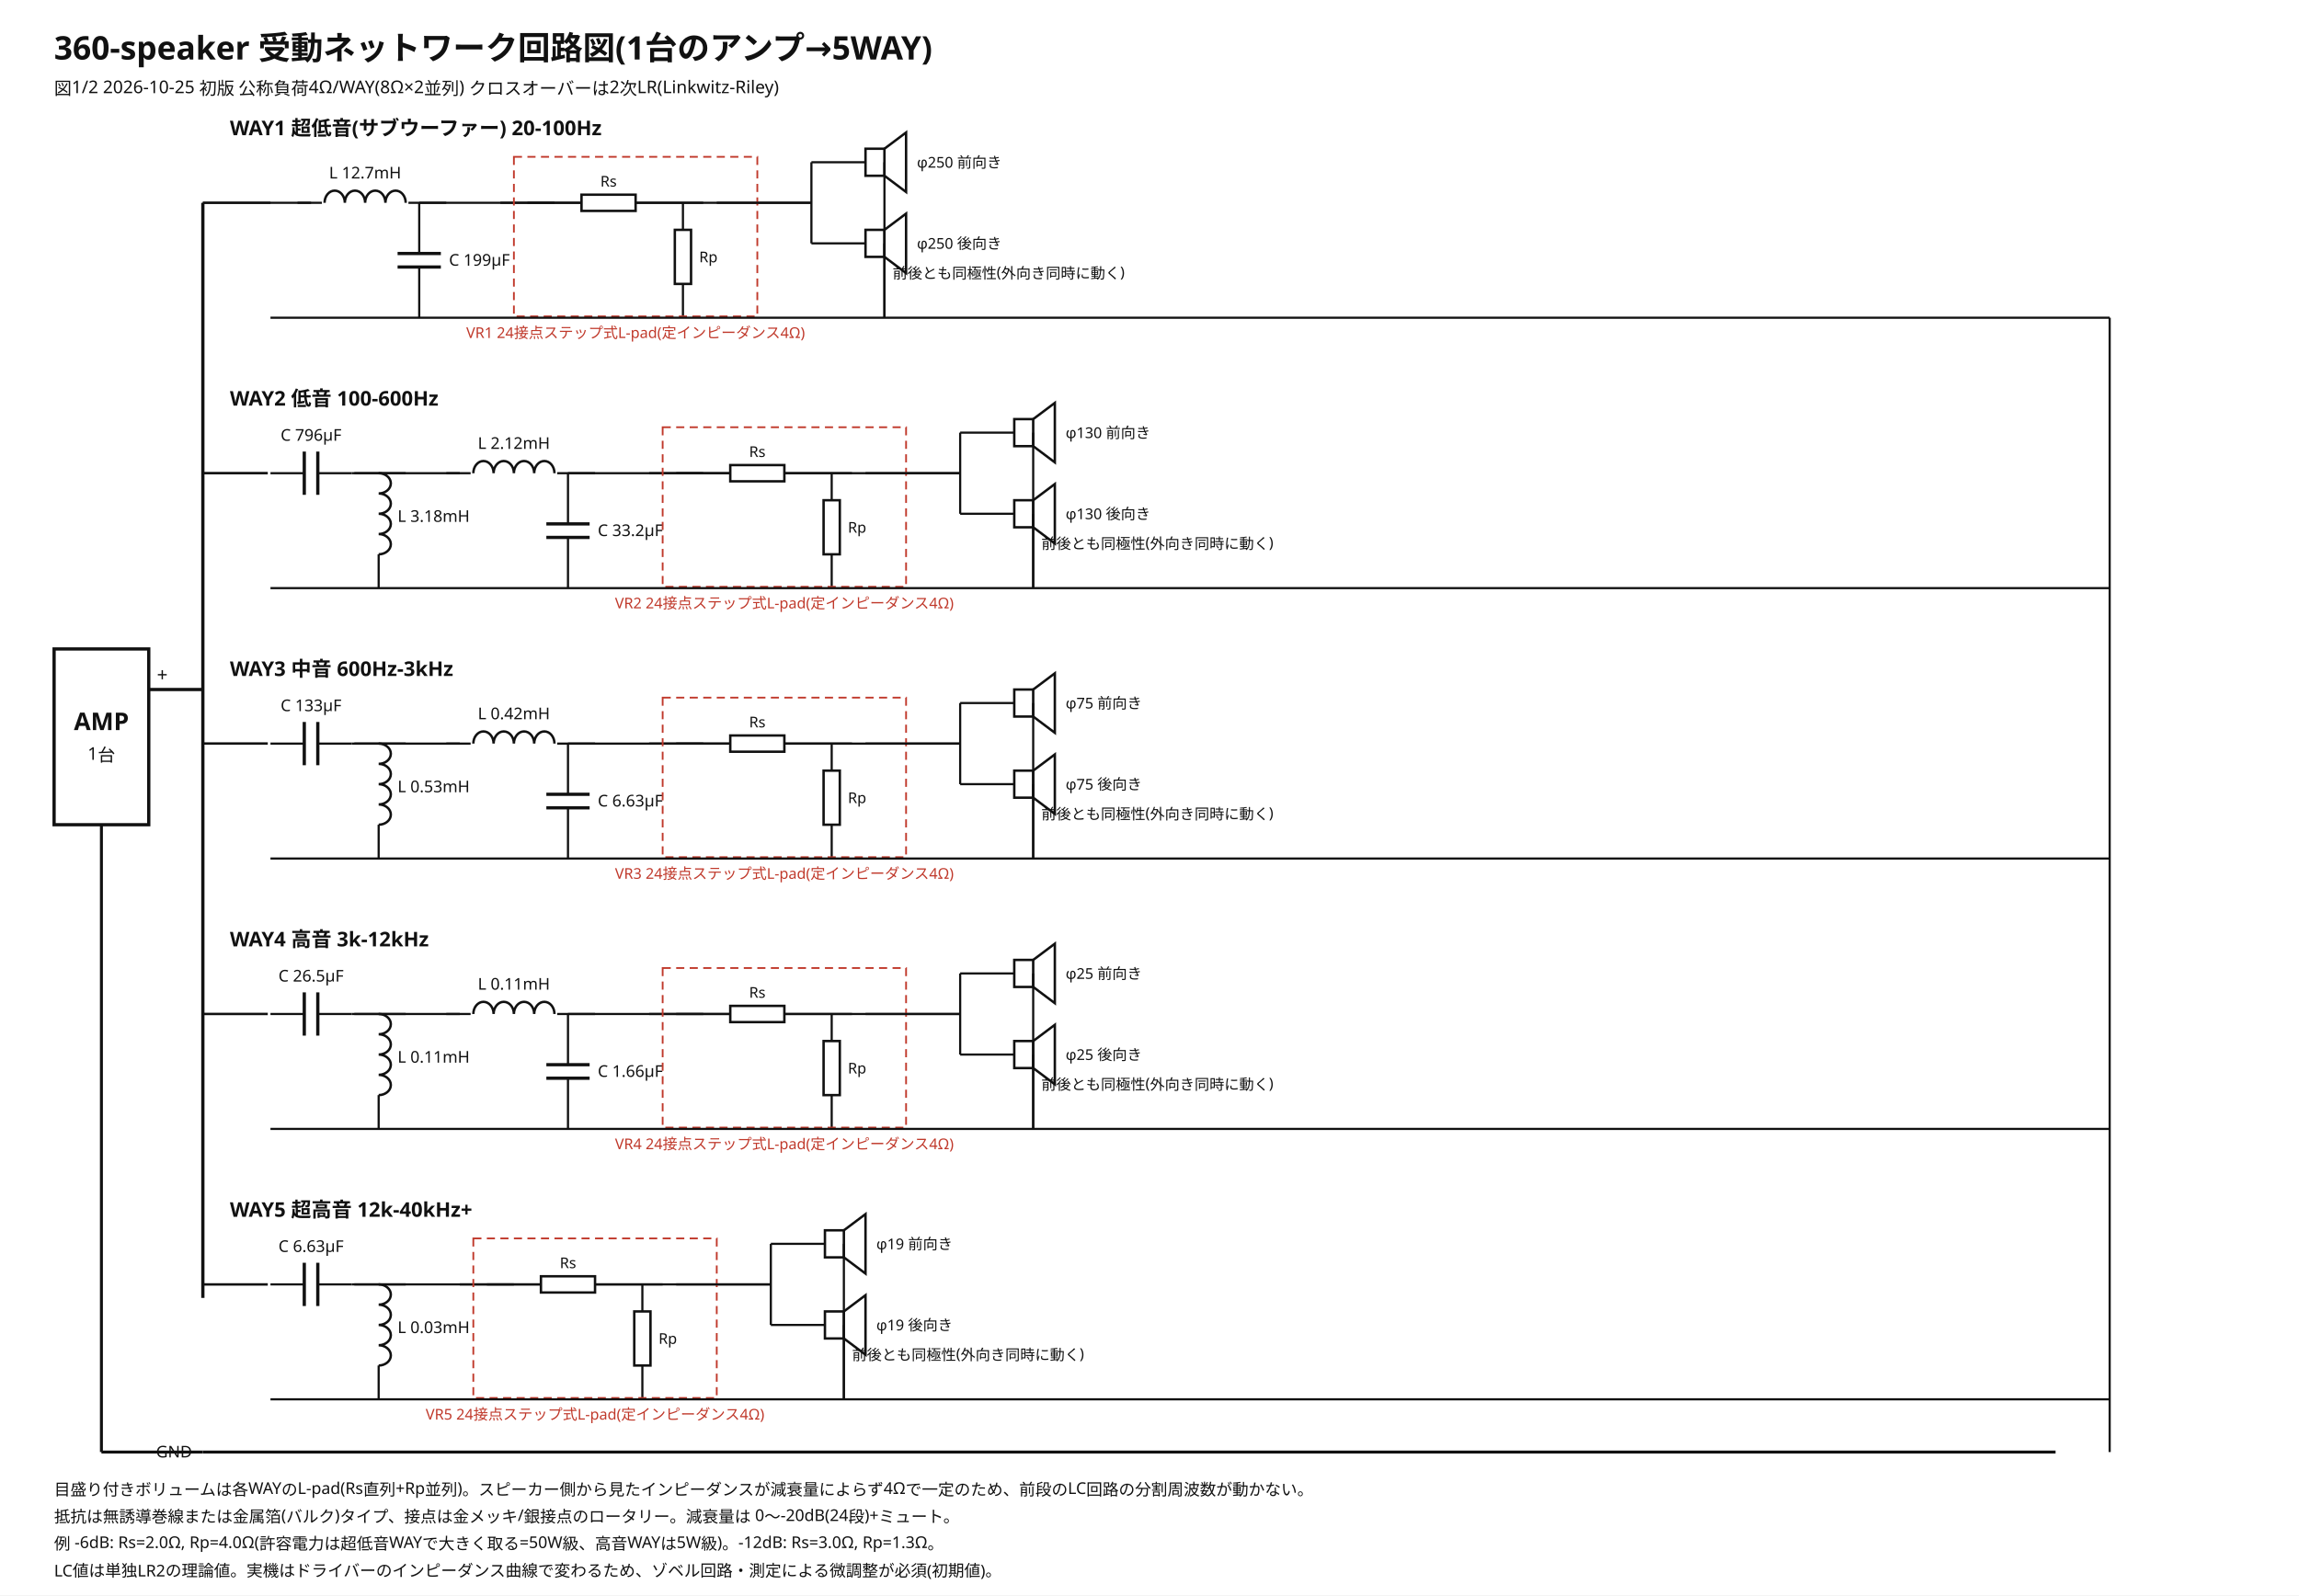
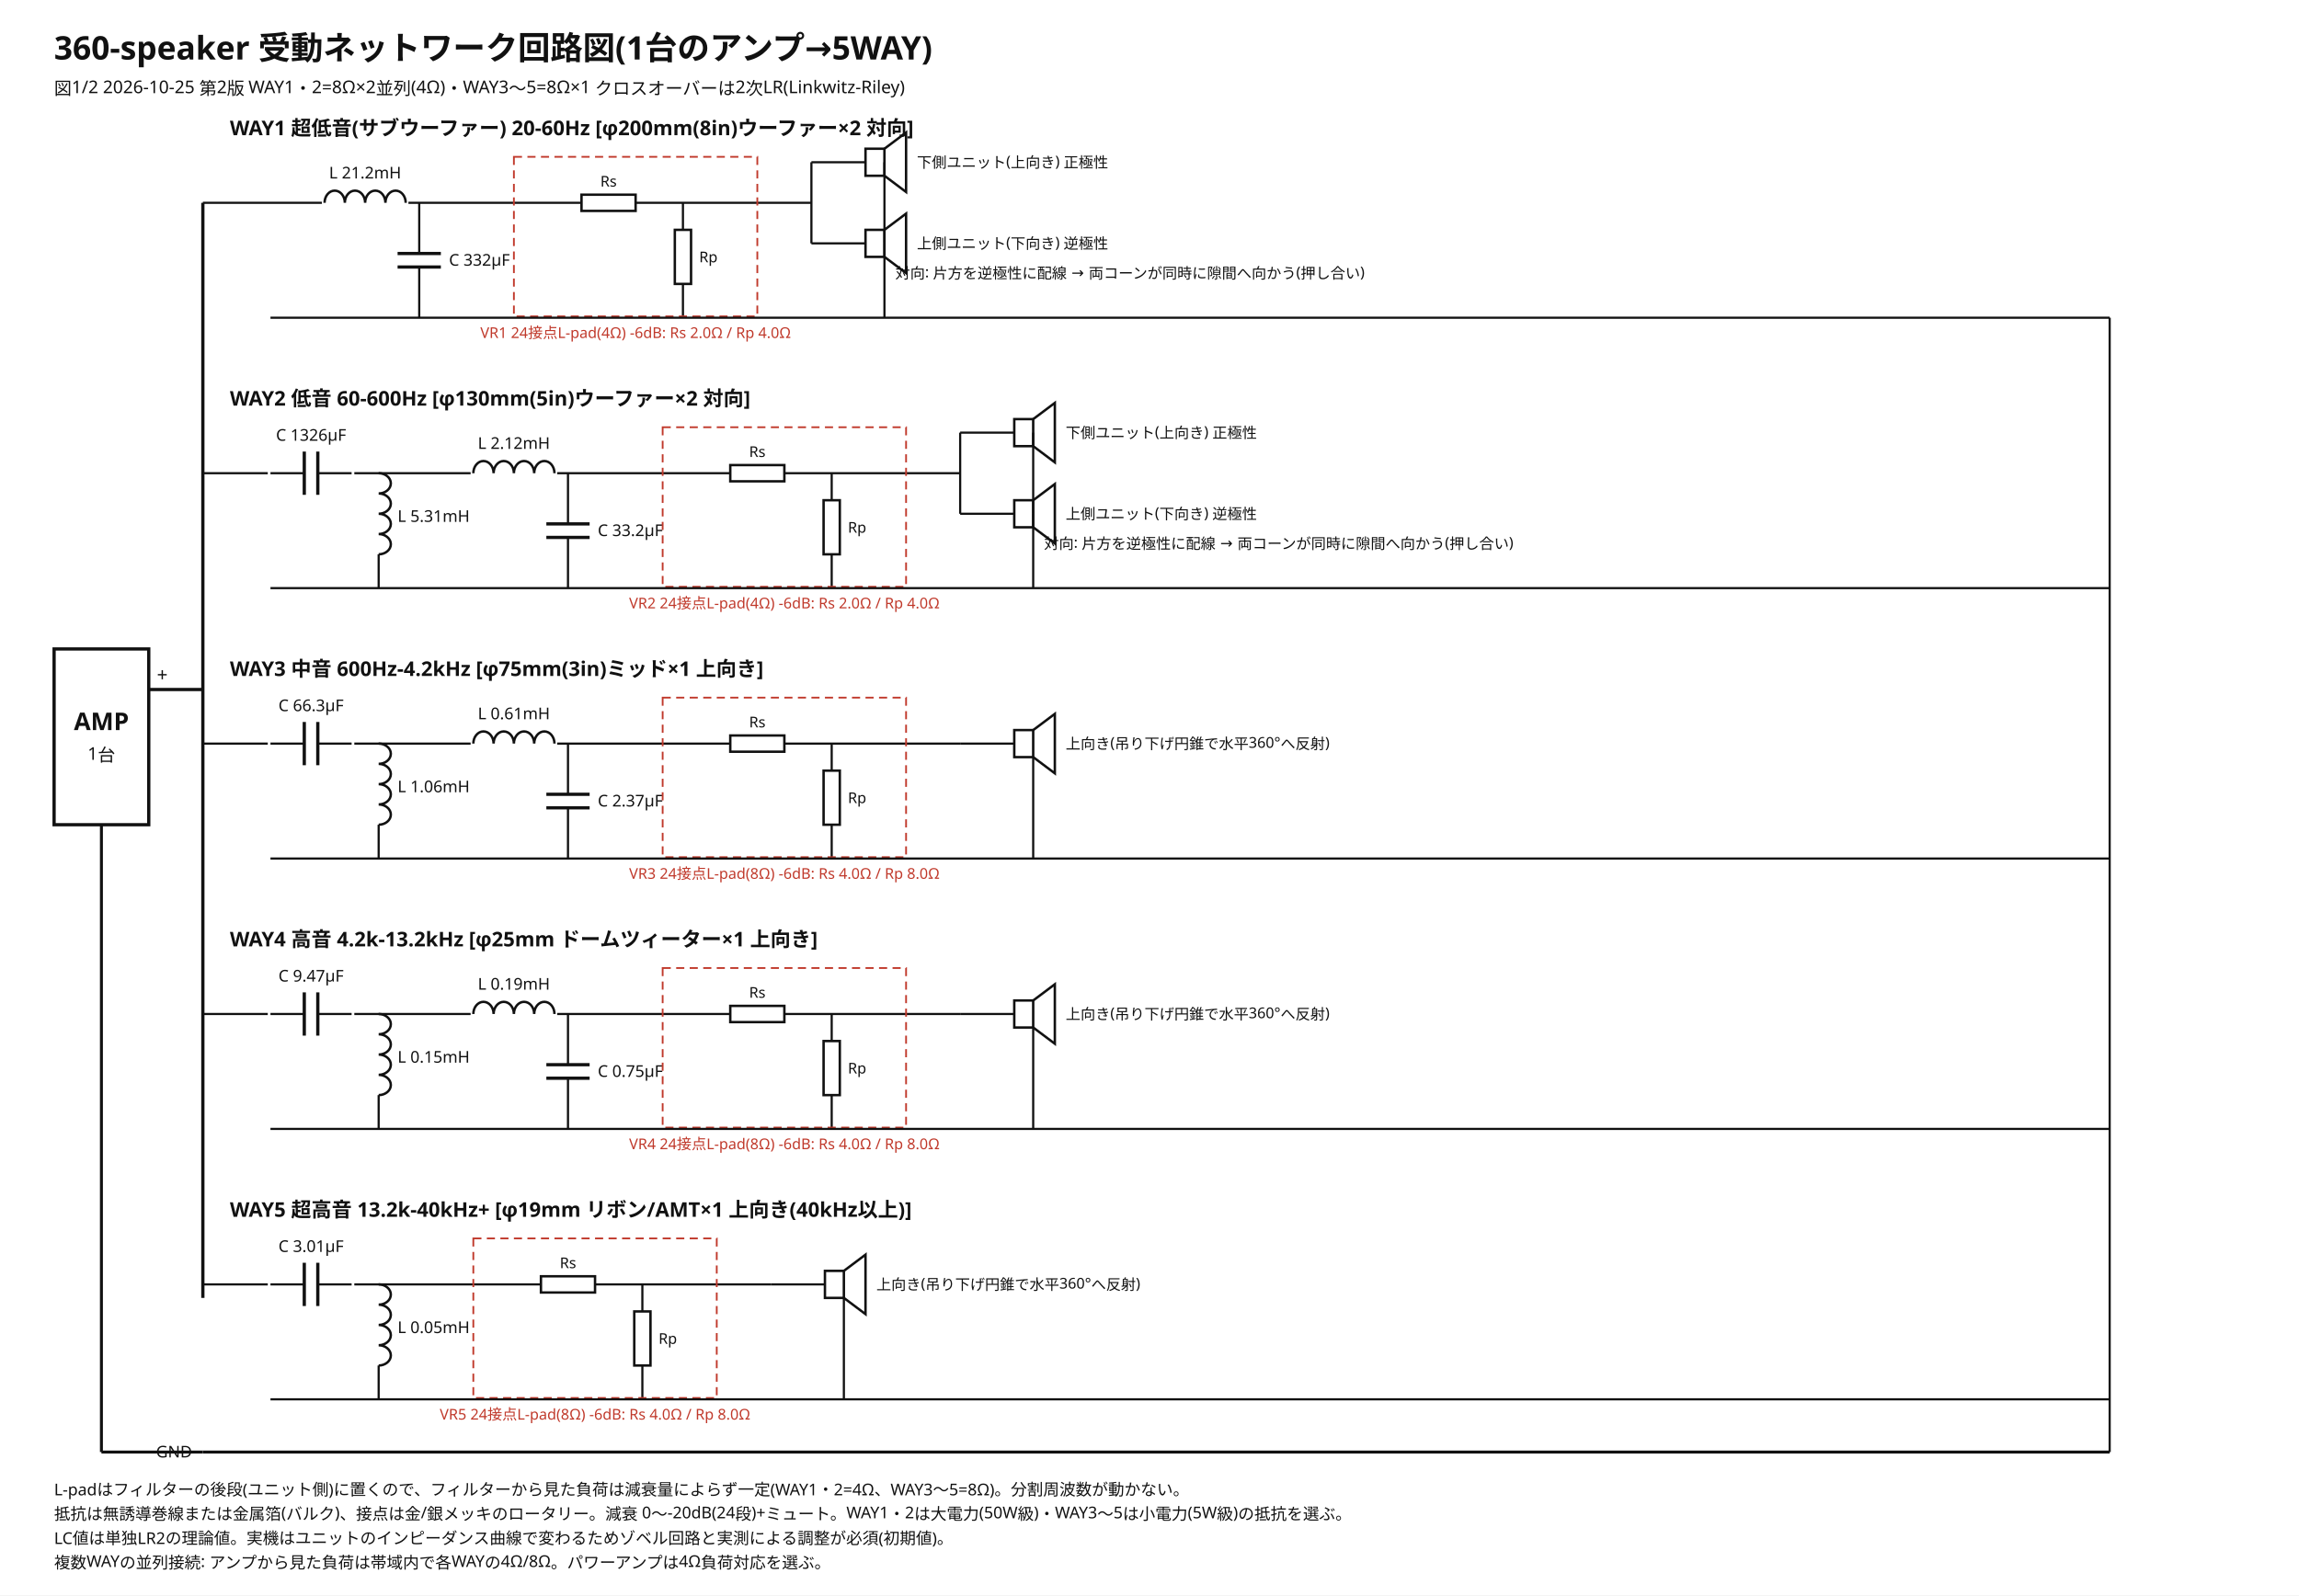
<svg xmlns="http://www.w3.org/2000/svg" viewBox="0 0 1700 1180" width="1700" height="1180" font-family="Meiryo,Yu Gothic,sans-serif">
  <rect width="1700" height="1180" fill="#fff" />
  <text x="40" y="44" font-size="24" text-anchor="start" font-weight="bold" fill="#111">360-speaker  受動ネットワーク回路図(1台のアンプ→5WAY)</text>
-   <text x="40" y="70" font-size="13" text-anchor="start" font-weight="normal" fill="#111">図1/2  2026-10-25 初版  公称負荷4Ω/WAY(8Ω×2並列)  クロスオーバーは2次LR(Linkwitz-Riley)</text>
-   <line x1="150" y1="1074" x2="1520" y2="1074" stroke="#111" stroke-width="2.2" />
+   <text x="40" y="70" font-size="13" text-anchor="start" font-weight="normal" fill="#111">図1/2  2026-10-25 第2版  WAY1・2=8Ω×2並列(4Ω)・WAY3〜5=8Ω×1  クロスオーバーは2次LR(Linkwitz-Riley)</text>
+   <line x1="150" y1="1074" x2="1560" y2="1074" stroke="#111" stroke-width="2.2" />
  <text x="142" y="1078" font-size="12" text-anchor="end" font-weight="normal" fill="#111">GND</text>
  <rect x="40" y="480" width="70" height="130" fill="none" stroke="#111" stroke-width="2.4" />
  <text x="75" y="540" font-size="18" text-anchor="middle" font-weight="bold" fill="#111">AMP</text>
  <text x="75" y="562" font-size="13" text-anchor="middle" font-weight="normal" fill="#111">1台</text>
  <line x1="110" y1="510" x2="150" y2="510" stroke="#111" stroke-width="2.4" />
  <text x="116" y="504" font-size="14" text-anchor="start" font-weight="normal" fill="#111">+</text>
-   <line x1="110" y1="590" x2="110" y2="590" stroke="#111" stroke-width="1.6" />
  <line x1="75" y1="610" x2="75" y2="1074" stroke="#111" stroke-width="2.2" />
  <line x1="75" y1="1074" x2="150" y2="1074" stroke="#111" stroke-width="2.2" />
-   <line x1="150" y1="150" x2="150" y2="510" stroke="#111" stroke-width="2.4" />
-   <line x1="150" y1="510" x2="150" y2="960" stroke="#111" stroke-width="2.4" />
-   <text x="170" y="100" font-size="15" text-anchor="start" font-weight="bold" fill="#111">WAY1  超低音(サブウーファー)  20-100Hz</text>
+   <line x1="150" y1="150" x2="150" y2="960" stroke="#111" stroke-width="2.4" />
+   <text x="170" y="100" font-size="15" text-anchor="start" font-weight="bold" fill="#111">WAY1  超低音(サブウーファー)  20-60Hz   [φ200mm(8in)ウーファー×2 対向]</text>
  <line x1="150" y1="150" x2="600" y2="150" stroke="#111" stroke-width="1.6" />
-   <line x1="150" y1="150" x2="200" y2="150" stroke="#111" stroke-width="1.6" />
-   <line x1="220" y1="150" x2="230" y2="150" stroke="#111" stroke-width="1.6" />
  <rect x="238" y="138" width="64" height="24" fill="#fff" />
-   <path d="M240,150 a7.5,9 0 0 1 15,0 a7.5,9 0 0 1 15,0 a7.5,9 0 0 1 15,0 a7.5,9 0 0 1 15,0 " fill="none" stroke="#111" stroke-width="1.8" transform="translate(0,0)" />
-   <text x="270" y="132" font-size="12" text-anchor="middle" font-weight="normal" fill="#111">L 12.7mH</text>
-   <line x1="310" y1="150" x2="330" y2="150" stroke="#111" stroke-width="1.6" />
+   <path d="M240,150 a7.5,9 0 0 1 15,0 a7.5,9 0 0 1 15,0 a7.5,9 0 0 1 15,0 a7.5,9 0 0 1 15,0 " fill="none" stroke="#111" stroke-width="1.8" />
+   <text x="270" y="132" font-size="12" text-anchor="middle" font-weight="normal" fill="#111">L 21.2mH</text>
  <line x1="310" y1="150" x2="310" y2="187.5" stroke="#111" stroke-width="1.6" />
  <line x1="310" y1="197.5" x2="310" y2="235" stroke="#111" stroke-width="1.6" />
  <line x1="294" y1="187.5" x2="326" y2="187.5" stroke="#111" stroke-width="2.4" />
  <line x1="294" y1="197.5" x2="326" y2="197.5" stroke="#111" stroke-width="2.4" />
-   <text x="332" y="196.5" font-size="12" text-anchor="start" font-weight="normal" fill="#111">C 199µF</text>
-   <line x1="370" y1="150" x2="410" y2="150" stroke="#111" stroke-width="1.6" />
+   <text x="332" y="196.5" font-size="12" text-anchor="start" font-weight="normal" fill="#111">C 332µF</text>
  <rect x="430" y="144" width="40" height="12" fill="#fff" stroke="#111" stroke-width="1.8" />
  <text x="450" y="138" font-size="11" text-anchor="middle" font-weight="normal" fill="#111">Rs</text>
-   <line x1="470" y1="150" x2="520" y2="150" stroke="#111" stroke-width="1.6" />
-   <line x1="390" y1="150" x2="430" y2="150" stroke="#111" stroke-width="1.6" />
  <line x1="505" y1="150" x2="505" y2="170" stroke="#111" stroke-width="1.6" />
-   <rect x="499" y="170" width="12" height="40" fill="none" stroke="#111" stroke-width="1.8" />
+   <rect x="499" y="170" width="12" height="40" fill="#fff" stroke="#111" stroke-width="1.8" />
  <text x="517" y="194" font-size="11" text-anchor="start" font-weight="normal" fill="#111">Rp</text>
  <line x1="505" y1="210" x2="505" y2="235" stroke="#111" stroke-width="1.6" />
  <rect x="380" y="116" width="180" height="118" fill="none" stroke="#c0392b" stroke-width="1.3" stroke-dasharray="6 4" />
-   <text x="470" y="250" font-size="11" text-anchor="middle" font-weight="normal" fill="#c0392b">VR1 24接点ステップ式L-pad(定インピーダンス4Ω)</text>
-   <line x1="530" y1="150" x2="600" y2="150" stroke="#111" stroke-width="1.6" />
+   <text x="470" y="250" font-size="11" text-anchor="middle" font-weight="normal" fill="#c0392b">VR1 24接点L-pad(4Ω) -6dB: Rs 2.0Ω / Rp 4.0Ω</text>
  <line x1="600" y1="120" x2="600" y2="180" stroke="#111" stroke-width="1.6" />
  <line x1="600" y1="120" x2="640" y2="120" stroke="#111" stroke-width="1.6" />
  <line x1="600" y1="180" x2="640" y2="180" stroke="#111" stroke-width="1.6" />
  <rect x="640" y="110" width="14" height="20" fill="none" stroke="#111" stroke-width="1.8" />
  <path d="M654,110 L670,98 L670,142 L654,130" fill="none" stroke="#111" stroke-width="1.8" />
-   <text x="678" y="124" font-size="11" text-anchor="start" font-weight="normal" fill="#111">φ250 前向き</text>
+   <text x="678" y="124" font-size="11" text-anchor="start" font-weight="normal" fill="#111">下側ユニット(上向き) 正極性</text>
  <rect x="640" y="170" width="14" height="20" fill="none" stroke="#111" stroke-width="1.8" />
  <path d="M654,170 L670,158 L670,202 L654,190" fill="none" stroke="#111" stroke-width="1.8" />
-   <text x="678" y="184" font-size="11" text-anchor="start" font-weight="normal" fill="#111">φ250 後向き</text>
-   <line x1="640" y1="120" x2="640" y2="120" stroke="#111" stroke-width="1.6" />
+   <text x="678" y="184" font-size="11" text-anchor="start" font-weight="normal" fill="#111">上側ユニット(下向き) 逆極性</text>
+   <line x1="654" y1="120" x2="654" y2="180" stroke="#111" stroke-width="1.6" />
+   <text x="662" y="206" font-size="11" text-anchor="start" font-weight="normal" fill="#111">対向: 片方を逆極性に配線 → 両コーンが同時に隙間へ向かう(押し合い)</text>
  <line x1="654" y1="180" x2="654" y2="235" stroke="#111" stroke-width="1.6" />
-   <text x="660" y="206" font-size="11" text-anchor="start" font-weight="normal" fill="#111">前後とも同極性(外向き同時に動く)</text>
-   <line x1="654" y1="120" x2="744" y2="120" stroke="none" />
  <line x1="200" y1="235" x2="1560" y2="235" stroke="#111" stroke-width="1.6" />
-   <line x1="654" y1="180" x2="654" y2="235" stroke="#111" stroke-width="1.6" />
-   <line x1="654" y1="120" x2="654" y2="180" stroke="#111" stroke-width="1.6" />
-   <text x="170" y="300" font-size="15" text-anchor="start" font-weight="bold" fill="#111">WAY2  低音  100-600Hz</text>
+   <text x="170" y="300" font-size="15" text-anchor="start" font-weight="bold" fill="#111">WAY2  低音  60-600Hz   [φ130mm(5in)ウーファー×2 対向]</text>
  <line x1="150" y1="350" x2="710" y2="350" stroke="#111" stroke-width="1.6" />
-   <line x1="150" y1="350" x2="200" y2="350" stroke="#111" stroke-width="1.6" />
  <rect x="198" y="330" width="64" height="40" fill="#fff" />
  <line x1="200" y1="350" x2="225" y2="350" stroke="#111" stroke-width="1.6" />
  <line x1="235" y1="350" x2="260" y2="350" stroke="#111" stroke-width="1.6" />
  <line x1="225" y1="334" x2="225" y2="366" stroke="#111" stroke-width="2.4" />
  <line x1="235" y1="334" x2="235" y2="366" stroke="#111" stroke-width="2.4" />
-   <text x="230" y="326" font-size="12" text-anchor="middle" font-weight="normal" fill="#111">C 796µF</text>
-   <line x1="260" y1="350" x2="300" y2="350" stroke="#111" stroke-width="1.6" />
-   <line x1="280" y1="350" x2="280" y2="350" stroke="#111" stroke-width="1.6" />
+   <text x="230" y="326" font-size="12" text-anchor="middle" font-weight="normal" fill="#111">C 1326µF</text>
  <path d="M280,350 a9,7.5 0 0 1 0,15 a9,7.5 0 0 1 0,15 a9,7.5 0 0 1 0,15 a9,7.5 0 0 1 0,15 " fill="none" stroke="#111" stroke-width="1.8" />
  <line x1="280" y1="410" x2="280" y2="435" stroke="#111" stroke-width="1.6" />
-   <text x="294" y="386" font-size="12" text-anchor="start" font-weight="normal" fill="#111">L 3.18mH</text>
-   <line x1="330" y1="350" x2="340" y2="350" stroke="#111" stroke-width="1.6" />
+   <text x="294" y="386" font-size="12" text-anchor="start" font-weight="normal" fill="#111">L 5.31mH</text>
  <rect x="348" y="338" width="64" height="24" fill="#fff" />
-   <path d="M350,350 a7.5,9 0 0 1 15,0 a7.5,9 0 0 1 15,0 a7.5,9 0 0 1 15,0 a7.5,9 0 0 1 15,0 " fill="none" stroke="#111" stroke-width="1.8" transform="translate(0,0)" />
+   <path d="M350,350 a7.5,9 0 0 1 15,0 a7.5,9 0 0 1 15,0 a7.5,9 0 0 1 15,0 a7.5,9 0 0 1 15,0 " fill="none" stroke="#111" stroke-width="1.8" />
  <text x="380" y="332" font-size="12" text-anchor="middle" font-weight="normal" fill="#111">L 2.12mH</text>
-   <line x1="420" y1="350" x2="440" y2="350" stroke="#111" stroke-width="1.6" />
  <line x1="420" y1="350" x2="420" y2="387.5" stroke="#111" stroke-width="1.6" />
  <line x1="420" y1="397.5" x2="420" y2="435" stroke="#111" stroke-width="1.6" />
  <line x1="404" y1="387.5" x2="436" y2="387.5" stroke="#111" stroke-width="2.4" />
  <line x1="404" y1="397.5" x2="436" y2="397.5" stroke="#111" stroke-width="2.4" />
  <text x="442" y="396.5" font-size="12" text-anchor="start" font-weight="normal" fill="#111">C 33.2µF</text>
-   <line x1="480" y1="350" x2="520" y2="350" stroke="#111" stroke-width="1.6" />
  <rect x="540" y="344" width="40" height="12" fill="#fff" stroke="#111" stroke-width="1.8" />
  <text x="560" y="338" font-size="11" text-anchor="middle" font-weight="normal" fill="#111">Rs</text>
-   <line x1="580" y1="350" x2="630" y2="350" stroke="#111" stroke-width="1.6" />
-   <line x1="500" y1="350" x2="540" y2="350" stroke="#111" stroke-width="1.6" />
  <line x1="615" y1="350" x2="615" y2="370" stroke="#111" stroke-width="1.6" />
-   <rect x="609" y="370" width="12" height="40" fill="none" stroke="#111" stroke-width="1.8" />
+   <rect x="609" y="370" width="12" height="40" fill="#fff" stroke="#111" stroke-width="1.8" />
  <text x="627" y="394" font-size="11" text-anchor="start" font-weight="normal" fill="#111">Rp</text>
  <line x1="615" y1="410" x2="615" y2="435" stroke="#111" stroke-width="1.6" />
  <rect x="490" y="316" width="180" height="118" fill="none" stroke="#c0392b" stroke-width="1.3" stroke-dasharray="6 4" />
-   <text x="580" y="450" font-size="11" text-anchor="middle" font-weight="normal" fill="#c0392b">VR2 24接点ステップ式L-pad(定インピーダンス4Ω)</text>
-   <line x1="640" y1="350" x2="710" y2="350" stroke="#111" stroke-width="1.6" />
+   <text x="580" y="450" font-size="11" text-anchor="middle" font-weight="normal" fill="#c0392b">VR2 24接点L-pad(4Ω) -6dB: Rs 2.0Ω / Rp 4.0Ω</text>
  <line x1="710" y1="320" x2="710" y2="380" stroke="#111" stroke-width="1.6" />
  <line x1="710" y1="320" x2="750" y2="320" stroke="#111" stroke-width="1.6" />
  <line x1="710" y1="380" x2="750" y2="380" stroke="#111" stroke-width="1.6" />
  <rect x="750" y="310" width="14" height="20" fill="none" stroke="#111" stroke-width="1.8" />
  <path d="M764,310 L780,298 L780,342 L764,330" fill="none" stroke="#111" stroke-width="1.8" />
-   <text x="788" y="324" font-size="11" text-anchor="start" font-weight="normal" fill="#111">φ130 前向き</text>
+   <text x="788" y="324" font-size="11" text-anchor="start" font-weight="normal" fill="#111">下側ユニット(上向き) 正極性</text>
  <rect x="750" y="370" width="14" height="20" fill="none" stroke="#111" stroke-width="1.8" />
  <path d="M764,370 L780,358 L780,402 L764,390" fill="none" stroke="#111" stroke-width="1.8" />
-   <text x="788" y="384" font-size="11" text-anchor="start" font-weight="normal" fill="#111">φ130 後向き</text>
-   <line x1="750" y1="320" x2="750" y2="320" stroke="#111" stroke-width="1.6" />
+   <text x="788" y="384" font-size="11" text-anchor="start" font-weight="normal" fill="#111">上側ユニット(下向き) 逆極性</text>
+   <line x1="764" y1="320" x2="764" y2="380" stroke="#111" stroke-width="1.6" />
+   <text x="772" y="406" font-size="11" text-anchor="start" font-weight="normal" fill="#111">対向: 片方を逆極性に配線 → 両コーンが同時に隙間へ向かう(押し合い)</text>
  <line x1="764" y1="380" x2="764" y2="435" stroke="#111" stroke-width="1.6" />
-   <text x="770" y="406" font-size="11" text-anchor="start" font-weight="normal" fill="#111">前後とも同極性(外向き同時に動く)</text>
-   <line x1="764" y1="320" x2="854" y2="320" stroke="none" />
  <line x1="200" y1="435" x2="1560" y2="435" stroke="#111" stroke-width="1.6" />
-   <line x1="764" y1="380" x2="764" y2="435" stroke="#111" stroke-width="1.6" />
-   <line x1="764" y1="320" x2="764" y2="380" stroke="#111" stroke-width="1.6" />
-   <text x="170" y="500" font-size="15" text-anchor="start" font-weight="bold" fill="#111">WAY3  中音  600Hz-3kHz</text>
+   <text x="170" y="500" font-size="15" text-anchor="start" font-weight="bold" fill="#111">WAY3  中音  600Hz-4.2kHz   [φ75mm(3in)ミッド×1 上向き]</text>
  <line x1="150" y1="550" x2="710" y2="550" stroke="#111" stroke-width="1.6" />
-   <line x1="150" y1="550" x2="200" y2="550" stroke="#111" stroke-width="1.6" />
  <rect x="198" y="530" width="64" height="40" fill="#fff" />
  <line x1="200" y1="550" x2="225" y2="550" stroke="#111" stroke-width="1.6" />
  <line x1="235" y1="550" x2="260" y2="550" stroke="#111" stroke-width="1.6" />
  <line x1="225" y1="534" x2="225" y2="566" stroke="#111" stroke-width="2.4" />
  <line x1="235" y1="534" x2="235" y2="566" stroke="#111" stroke-width="2.4" />
-   <text x="230" y="526" font-size="12" text-anchor="middle" font-weight="normal" fill="#111">C 133µF</text>
-   <line x1="260" y1="550" x2="300" y2="550" stroke="#111" stroke-width="1.6" />
-   <line x1="280" y1="550" x2="280" y2="550" stroke="#111" stroke-width="1.6" />
+   <text x="230" y="526" font-size="12" text-anchor="middle" font-weight="normal" fill="#111">C 66.3µF</text>
  <path d="M280,550 a9,7.5 0 0 1 0,15 a9,7.5 0 0 1 0,15 a9,7.5 0 0 1 0,15 a9,7.5 0 0 1 0,15 " fill="none" stroke="#111" stroke-width="1.8" />
  <line x1="280" y1="610" x2="280" y2="635" stroke="#111" stroke-width="1.6" />
-   <text x="294" y="586" font-size="12" text-anchor="start" font-weight="normal" fill="#111">L 0.53mH</text>
-   <line x1="330" y1="550" x2="340" y2="550" stroke="#111" stroke-width="1.6" />
+   <text x="294" y="586" font-size="12" text-anchor="start" font-weight="normal" fill="#111">L 1.06mH</text>
  <rect x="348" y="538" width="64" height="24" fill="#fff" />
-   <path d="M350,550 a7.5,9 0 0 1 15,0 a7.5,9 0 0 1 15,0 a7.5,9 0 0 1 15,0 a7.5,9 0 0 1 15,0 " fill="none" stroke="#111" stroke-width="1.8" transform="translate(0,0)" />
-   <text x="380" y="532" font-size="12" text-anchor="middle" font-weight="normal" fill="#111">L 0.42mH</text>
-   <line x1="420" y1="550" x2="440" y2="550" stroke="#111" stroke-width="1.6" />
+   <path d="M350,550 a7.5,9 0 0 1 15,0 a7.5,9 0 0 1 15,0 a7.5,9 0 0 1 15,0 a7.5,9 0 0 1 15,0 " fill="none" stroke="#111" stroke-width="1.8" />
+   <text x="380" y="532" font-size="12" text-anchor="middle" font-weight="normal" fill="#111">L 0.61mH</text>
  <line x1="420" y1="550" x2="420" y2="587.5" stroke="#111" stroke-width="1.6" />
  <line x1="420" y1="597.5" x2="420" y2="635" stroke="#111" stroke-width="1.6" />
  <line x1="404" y1="587.5" x2="436" y2="587.5" stroke="#111" stroke-width="2.4" />
  <line x1="404" y1="597.5" x2="436" y2="597.5" stroke="#111" stroke-width="2.4" />
-   <text x="442" y="596.5" font-size="12" text-anchor="start" font-weight="normal" fill="#111">C 6.63µF</text>
-   <line x1="480" y1="550" x2="520" y2="550" stroke="#111" stroke-width="1.6" />
+   <text x="442" y="596.5" font-size="12" text-anchor="start" font-weight="normal" fill="#111">C 2.37µF</text>
  <rect x="540" y="544" width="40" height="12" fill="#fff" stroke="#111" stroke-width="1.8" />
  <text x="560" y="538" font-size="11" text-anchor="middle" font-weight="normal" fill="#111">Rs</text>
-   <line x1="580" y1="550" x2="630" y2="550" stroke="#111" stroke-width="1.6" />
-   <line x1="500" y1="550" x2="540" y2="550" stroke="#111" stroke-width="1.6" />
  <line x1="615" y1="550" x2="615" y2="570" stroke="#111" stroke-width="1.6" />
-   <rect x="609" y="570" width="12" height="40" fill="none" stroke="#111" stroke-width="1.8" />
+   <rect x="609" y="570" width="12" height="40" fill="#fff" stroke="#111" stroke-width="1.8" />
  <text x="627" y="594" font-size="11" text-anchor="start" font-weight="normal" fill="#111">Rp</text>
  <line x1="615" y1="610" x2="615" y2="635" stroke="#111" stroke-width="1.6" />
  <rect x="490" y="516" width="180" height="118" fill="none" stroke="#c0392b" stroke-width="1.3" stroke-dasharray="6 4" />
-   <text x="580" y="650" font-size="11" text-anchor="middle" font-weight="normal" fill="#c0392b">VR3 24接点ステップ式L-pad(定インピーダンス4Ω)</text>
-   <line x1="640" y1="550" x2="710" y2="550" stroke="#111" stroke-width="1.6" />
-   <line x1="710" y1="520" x2="710" y2="580" stroke="#111" stroke-width="1.6" />
-   <line x1="710" y1="520" x2="750" y2="520" stroke="#111" stroke-width="1.6" />
-   <line x1="710" y1="580" x2="750" y2="580" stroke="#111" stroke-width="1.6" />
-   <rect x="750" y="510" width="14" height="20" fill="none" stroke="#111" stroke-width="1.8" />
-   <path d="M764,510 L780,498 L780,542 L764,530" fill="none" stroke="#111" stroke-width="1.8" />
-   <text x="788" y="524" font-size="11" text-anchor="start" font-weight="normal" fill="#111">φ75 前向き</text>
-   <rect x="750" y="570" width="14" height="20" fill="none" stroke="#111" stroke-width="1.8" />
-   <path d="M764,570 L780,558 L780,602 L764,590" fill="none" stroke="#111" stroke-width="1.8" />
-   <text x="788" y="584" font-size="11" text-anchor="start" font-weight="normal" fill="#111">φ75 後向き</text>
-   <line x1="750" y1="520" x2="750" y2="520" stroke="#111" stroke-width="1.6" />
-   <line x1="764" y1="580" x2="764" y2="635" stroke="#111" stroke-width="1.6" />
-   <text x="770" y="606" font-size="11" text-anchor="start" font-weight="normal" fill="#111">前後とも同極性(外向き同時に動く)</text>
-   <line x1="764" y1="520" x2="854" y2="520" stroke="none" />
+   <text x="580" y="650" font-size="11" text-anchor="middle" font-weight="normal" fill="#c0392b">VR3 24接点L-pad(8Ω) -6dB: Rs 4.0Ω / Rp 8.0Ω</text>
+   <line x1="710" y1="550" x2="750" y2="550" stroke="#111" stroke-width="1.6" />
+   <rect x="750" y="540" width="14" height="20" fill="none" stroke="#111" stroke-width="1.8" />
+   <path d="M764,540 L780,528 L780,572 L764,560" fill="none" stroke="#111" stroke-width="1.8" />
+   <text x="788" y="554" font-size="11" text-anchor="start" font-weight="normal" fill="#111">上向き(吊り下げ円錐で水平360°へ反射)</text>
+   <line x1="764" y1="560" x2="764" y2="635" stroke="#111" stroke-width="1.6" />
  <line x1="200" y1="635" x2="1560" y2="635" stroke="#111" stroke-width="1.6" />
-   <line x1="764" y1="580" x2="764" y2="635" stroke="#111" stroke-width="1.6" />
-   <line x1="764" y1="520" x2="764" y2="580" stroke="#111" stroke-width="1.6" />
-   <text x="170" y="700" font-size="15" text-anchor="start" font-weight="bold" fill="#111">WAY4  高音  3k-12kHz</text>
+   <text x="170" y="700" font-size="15" text-anchor="start" font-weight="bold" fill="#111">WAY4  高音  4.2k-13.2kHz   [φ25mm ドームツィーター×1 上向き]</text>
  <line x1="150" y1="750" x2="710" y2="750" stroke="#111" stroke-width="1.6" />
-   <line x1="150" y1="750" x2="200" y2="750" stroke="#111" stroke-width="1.6" />
  <rect x="198" y="730" width="64" height="40" fill="#fff" />
  <line x1="200" y1="750" x2="225" y2="750" stroke="#111" stroke-width="1.6" />
  <line x1="235" y1="750" x2="260" y2="750" stroke="#111" stroke-width="1.6" />
  <line x1="225" y1="734" x2="225" y2="766" stroke="#111" stroke-width="2.4" />
  <line x1="235" y1="734" x2="235" y2="766" stroke="#111" stroke-width="2.4" />
-   <text x="230" y="726" font-size="12" text-anchor="middle" font-weight="normal" fill="#111">C 26.5µF</text>
-   <line x1="260" y1="750" x2="300" y2="750" stroke="#111" stroke-width="1.6" />
-   <line x1="280" y1="750" x2="280" y2="750" stroke="#111" stroke-width="1.6" />
+   <text x="230" y="726" font-size="12" text-anchor="middle" font-weight="normal" fill="#111">C 9.47µF</text>
  <path d="M280,750 a9,7.5 0 0 1 0,15 a9,7.5 0 0 1 0,15 a9,7.5 0 0 1 0,15 a9,7.5 0 0 1 0,15 " fill="none" stroke="#111" stroke-width="1.8" />
  <line x1="280" y1="810" x2="280" y2="835" stroke="#111" stroke-width="1.6" />
-   <text x="294" y="786" font-size="12" text-anchor="start" font-weight="normal" fill="#111">L 0.11mH</text>
-   <line x1="330" y1="750" x2="340" y2="750" stroke="#111" stroke-width="1.6" />
+   <text x="294" y="786" font-size="12" text-anchor="start" font-weight="normal" fill="#111">L 0.15mH</text>
  <rect x="348" y="738" width="64" height="24" fill="#fff" />
-   <path d="M350,750 a7.5,9 0 0 1 15,0 a7.5,9 0 0 1 15,0 a7.5,9 0 0 1 15,0 a7.5,9 0 0 1 15,0 " fill="none" stroke="#111" stroke-width="1.8" transform="translate(0,0)" />
-   <text x="380" y="732" font-size="12" text-anchor="middle" font-weight="normal" fill="#111">L 0.11mH</text>
-   <line x1="420" y1="750" x2="440" y2="750" stroke="#111" stroke-width="1.6" />
+   <path d="M350,750 a7.5,9 0 0 1 15,0 a7.5,9 0 0 1 15,0 a7.5,9 0 0 1 15,0 a7.5,9 0 0 1 15,0 " fill="none" stroke="#111" stroke-width="1.8" />
+   <text x="380" y="732" font-size="12" text-anchor="middle" font-weight="normal" fill="#111">L 0.19mH</text>
  <line x1="420" y1="750" x2="420" y2="787.5" stroke="#111" stroke-width="1.6" />
  <line x1="420" y1="797.5" x2="420" y2="835" stroke="#111" stroke-width="1.6" />
  <line x1="404" y1="787.5" x2="436" y2="787.5" stroke="#111" stroke-width="2.4" />
  <line x1="404" y1="797.5" x2="436" y2="797.5" stroke="#111" stroke-width="2.4" />
-   <text x="442" y="796.5" font-size="12" text-anchor="start" font-weight="normal" fill="#111">C 1.66µF</text>
-   <line x1="480" y1="750" x2="520" y2="750" stroke="#111" stroke-width="1.6" />
+   <text x="442" y="796.5" font-size="12" text-anchor="start" font-weight="normal" fill="#111">C 0.75µF</text>
  <rect x="540" y="744" width="40" height="12" fill="#fff" stroke="#111" stroke-width="1.8" />
  <text x="560" y="738" font-size="11" text-anchor="middle" font-weight="normal" fill="#111">Rs</text>
-   <line x1="580" y1="750" x2="630" y2="750" stroke="#111" stroke-width="1.6" />
-   <line x1="500" y1="750" x2="540" y2="750" stroke="#111" stroke-width="1.6" />
  <line x1="615" y1="750" x2="615" y2="770" stroke="#111" stroke-width="1.6" />
-   <rect x="609" y="770" width="12" height="40" fill="none" stroke="#111" stroke-width="1.8" />
+   <rect x="609" y="770" width="12" height="40" fill="#fff" stroke="#111" stroke-width="1.8" />
  <text x="627" y="794" font-size="11" text-anchor="start" font-weight="normal" fill="#111">Rp</text>
  <line x1="615" y1="810" x2="615" y2="835" stroke="#111" stroke-width="1.6" />
  <rect x="490" y="716" width="180" height="118" fill="none" stroke="#c0392b" stroke-width="1.3" stroke-dasharray="6 4" />
-   <text x="580" y="850" font-size="11" text-anchor="middle" font-weight="normal" fill="#c0392b">VR4 24接点ステップ式L-pad(定インピーダンス4Ω)</text>
-   <line x1="640" y1="750" x2="710" y2="750" stroke="#111" stroke-width="1.6" />
-   <line x1="710" y1="720" x2="710" y2="780" stroke="#111" stroke-width="1.6" />
-   <line x1="710" y1="720" x2="750" y2="720" stroke="#111" stroke-width="1.6" />
-   <line x1="710" y1="780" x2="750" y2="780" stroke="#111" stroke-width="1.6" />
-   <rect x="750" y="710" width="14" height="20" fill="none" stroke="#111" stroke-width="1.8" />
-   <path d="M764,710 L780,698 L780,742 L764,730" fill="none" stroke="#111" stroke-width="1.8" />
-   <text x="788" y="724" font-size="11" text-anchor="start" font-weight="normal" fill="#111">φ25 前向き</text>
-   <rect x="750" y="770" width="14" height="20" fill="none" stroke="#111" stroke-width="1.8" />
-   <path d="M764,770 L780,758 L780,802 L764,790" fill="none" stroke="#111" stroke-width="1.8" />
-   <text x="788" y="784" font-size="11" text-anchor="start" font-weight="normal" fill="#111">φ25 後向き</text>
-   <line x1="750" y1="720" x2="750" y2="720" stroke="#111" stroke-width="1.6" />
-   <line x1="764" y1="780" x2="764" y2="835" stroke="#111" stroke-width="1.6" />
-   <text x="770" y="806" font-size="11" text-anchor="start" font-weight="normal" fill="#111">前後とも同極性(外向き同時に動く)</text>
-   <line x1="764" y1="720" x2="854" y2="720" stroke="none" />
+   <text x="580" y="850" font-size="11" text-anchor="middle" font-weight="normal" fill="#c0392b">VR4 24接点L-pad(8Ω) -6dB: Rs 4.0Ω / Rp 8.0Ω</text>
+   <line x1="710" y1="750" x2="750" y2="750" stroke="#111" stroke-width="1.6" />
+   <rect x="750" y="740" width="14" height="20" fill="none" stroke="#111" stroke-width="1.8" />
+   <path d="M764,740 L780,728 L780,772 L764,760" fill="none" stroke="#111" stroke-width="1.8" />
+   <text x="788" y="754" font-size="11" text-anchor="start" font-weight="normal" fill="#111">上向き(吊り下げ円錐で水平360°へ反射)</text>
+   <line x1="764" y1="760" x2="764" y2="835" stroke="#111" stroke-width="1.6" />
  <line x1="200" y1="835" x2="1560" y2="835" stroke="#111" stroke-width="1.6" />
-   <line x1="764" y1="780" x2="764" y2="835" stroke="#111" stroke-width="1.6" />
-   <line x1="764" y1="720" x2="764" y2="780" stroke="#111" stroke-width="1.6" />
-   <text x="170" y="900" font-size="15" text-anchor="start" font-weight="bold" fill="#111">WAY5  超高音  12k-40kHz+</text>
+   <text x="170" y="900" font-size="15" text-anchor="start" font-weight="bold" fill="#111">WAY5  超高音  13.2k-40kHz+   [φ19mm リボン/AMT×1 上向き(40kHz以上)]</text>
  <line x1="150" y1="950" x2="570" y2="950" stroke="#111" stroke-width="1.6" />
-   <line x1="150" y1="950" x2="200" y2="950" stroke="#111" stroke-width="1.6" />
  <rect x="198" y="930" width="64" height="40" fill="#fff" />
  <line x1="200" y1="950" x2="225" y2="950" stroke="#111" stroke-width="1.6" />
  <line x1="235" y1="950" x2="260" y2="950" stroke="#111" stroke-width="1.6" />
  <line x1="225" y1="934" x2="225" y2="966" stroke="#111" stroke-width="2.4" />
  <line x1="235" y1="934" x2="235" y2="966" stroke="#111" stroke-width="2.4" />
-   <text x="230" y="926" font-size="12" text-anchor="middle" font-weight="normal" fill="#111">C 6.63µF</text>
-   <line x1="260" y1="950" x2="300" y2="950" stroke="#111" stroke-width="1.6" />
-   <line x1="280" y1="950" x2="280" y2="950" stroke="#111" stroke-width="1.6" />
+   <text x="230" y="926" font-size="12" text-anchor="middle" font-weight="normal" fill="#111">C 3.01µF</text>
  <path d="M280,950 a9,7.5 0 0 1 0,15 a9,7.5 0 0 1 0,15 a9,7.5 0 0 1 0,15 a9,7.5 0 0 1 0,15 " fill="none" stroke="#111" stroke-width="1.8" />
  <line x1="280" y1="1010" x2="280" y2="1035" stroke="#111" stroke-width="1.6" />
-   <text x="294" y="986" font-size="12" text-anchor="start" font-weight="normal" fill="#111">L 0.03mH</text>
-   <line x1="340" y1="950" x2="380" y2="950" stroke="#111" stroke-width="1.6" />
+   <text x="294" y="986" font-size="12" text-anchor="start" font-weight="normal" fill="#111">L 0.05mH</text>
  <rect x="400" y="944" width="40" height="12" fill="#fff" stroke="#111" stroke-width="1.8" />
  <text x="420" y="938" font-size="11" text-anchor="middle" font-weight="normal" fill="#111">Rs</text>
-   <line x1="440" y1="950" x2="490" y2="950" stroke="#111" stroke-width="1.6" />
-   <line x1="360" y1="950" x2="400" y2="950" stroke="#111" stroke-width="1.6" />
  <line x1="475" y1="950" x2="475" y2="970" stroke="#111" stroke-width="1.6" />
-   <rect x="469" y="970" width="12" height="40" fill="none" stroke="#111" stroke-width="1.8" />
+   <rect x="469" y="970" width="12" height="40" fill="#fff" stroke="#111" stroke-width="1.8" />
  <text x="487" y="994" font-size="11" text-anchor="start" font-weight="normal" fill="#111">Rp</text>
  <line x1="475" y1="1010" x2="475" y2="1035" stroke="#111" stroke-width="1.6" />
  <rect x="350" y="916" width="180" height="118" fill="none" stroke="#c0392b" stroke-width="1.3" stroke-dasharray="6 4" />
-   <text x="440" y="1050" font-size="11" text-anchor="middle" font-weight="normal" fill="#c0392b">VR5 24接点ステップ式L-pad(定インピーダンス4Ω)</text>
-   <line x1="500" y1="950" x2="570" y2="950" stroke="#111" stroke-width="1.6" />
-   <line x1="570" y1="920" x2="570" y2="980" stroke="#111" stroke-width="1.6" />
-   <line x1="570" y1="920" x2="610" y2="920" stroke="#111" stroke-width="1.6" />
-   <line x1="570" y1="980" x2="610" y2="980" stroke="#111" stroke-width="1.6" />
-   <rect x="610" y="910" width="14" height="20" fill="none" stroke="#111" stroke-width="1.8" />
-   <path d="M624,910 L640,898 L640,942 L624,930" fill="none" stroke="#111" stroke-width="1.8" />
-   <text x="648" y="924" font-size="11" text-anchor="start" font-weight="normal" fill="#111">φ19 前向き</text>
-   <rect x="610" y="970" width="14" height="20" fill="none" stroke="#111" stroke-width="1.8" />
-   <path d="M624,970 L640,958 L640,1002 L624,990" fill="none" stroke="#111" stroke-width="1.8" />
-   <text x="648" y="984" font-size="11" text-anchor="start" font-weight="normal" fill="#111">φ19 後向き</text>
-   <line x1="610" y1="920" x2="610" y2="920" stroke="#111" stroke-width="1.6" />
-   <line x1="624" y1="980" x2="624" y2="1035" stroke="#111" stroke-width="1.6" />
-   <text x="630" y="1006" font-size="11" text-anchor="start" font-weight="normal" fill="#111">前後とも同極性(外向き同時に動く)</text>
-   <line x1="624" y1="920" x2="714" y2="920" stroke="none" />
+   <text x="440" y="1050" font-size="11" text-anchor="middle" font-weight="normal" fill="#c0392b">VR5 24接点L-pad(8Ω) -6dB: Rs 4.0Ω / Rp 8.0Ω</text>
+   <line x1="570" y1="950" x2="610" y2="950" stroke="#111" stroke-width="1.6" />
+   <rect x="610" y="940" width="14" height="20" fill="none" stroke="#111" stroke-width="1.8" />
+   <path d="M624,940 L640,928 L640,972 L624,960" fill="none" stroke="#111" stroke-width="1.8" />
+   <text x="648" y="954" font-size="11" text-anchor="start" font-weight="normal" fill="#111">上向き(吊り下げ円錐で水平360°へ反射)</text>
+   <line x1="624" y1="960" x2="624" y2="1035" stroke="#111" stroke-width="1.6" />
  <line x1="200" y1="1035" x2="1560" y2="1035" stroke="#111" stroke-width="1.6" />
-   <line x1="624" y1="980" x2="624" y2="1035" stroke="#111" stroke-width="1.6" />
-   <line x1="624" y1="920" x2="624" y2="980" stroke="#111" stroke-width="1.6" />
  <line x1="1560" y1="235" x2="1560" y2="1074" stroke="#111" stroke-width="1.6" />
-   <text x="40" y="1106" font-size="12" text-anchor="start" font-weight="normal" fill="#111">目盛り付きボリュームは各WAYのL-pad(Rs直列+Rp並列)。スピーカー側から見たインピーダンスが減衰量によらず4Ωで一定のため、前段のLC回路の分割周波数が動かない。</text>
-   <text x="40" y="1126" font-size="12" text-anchor="start" font-weight="normal" fill="#111">抵抗は無誘導巻線または金属箔(バルク)タイプ、接点は金メッキ/銀接点のロータリー。減衰量は 0〜-20dB(24段)+ミュート。</text>
-   <text x="40" y="1146" font-size="12" text-anchor="start" font-weight="normal" fill="#111">例 -6dB: Rs=2.0Ω, Rp=4.0Ω(許容電力は超低音WAYで大きく取る=50W級、高音WAYは5W級)。-12dB: Rs=3.0Ω, Rp=1.3Ω。</text>
-   <text x="40" y="1166" font-size="12" text-anchor="start" font-weight="normal" fill="#111">LC値は単独LR2の理論値。実機はドライバーのインピーダンス曲線で変わるため、ゾベル回路・測定による微調整が必須(初期値)。</text>
+   <text x="40" y="1106" font-size="12" text-anchor="start" font-weight="normal" fill="#111">L-padはフィルターの後段(ユニット側)に置くので、フィルターから見た負荷は減衰量によらず一定(WAY1・2=4Ω、WAY3〜5=8Ω)。分割周波数が動かない。</text>
+   <text x="40" y="1124" font-size="12" text-anchor="start" font-weight="normal" fill="#111">抵抗は無誘導巻線または金属箔(バルク)、接点は金/銀メッキのロータリー。減衰 0〜-20dB(24段)+ミュート。WAY1・2は大電力(50W級)・WAY3〜5は小電力(5W級)の抵抗を選ぶ。</text>
+   <text x="40" y="1142" font-size="12" text-anchor="start" font-weight="normal" fill="#111">LC値は単独LR2の理論値。実機はユニットのインピーダンス曲線で変わるためゾベル回路と実測による調整が必須(初期値)。</text>
+   <text x="40" y="1160" font-size="12" text-anchor="start" font-weight="normal" fill="#111">複数WAYの並列接続: アンプから見た負荷は帯域内で各WAYの4Ω/8Ω。パワーアンプは4Ω負荷対応を選ぶ。</text>
</svg>
